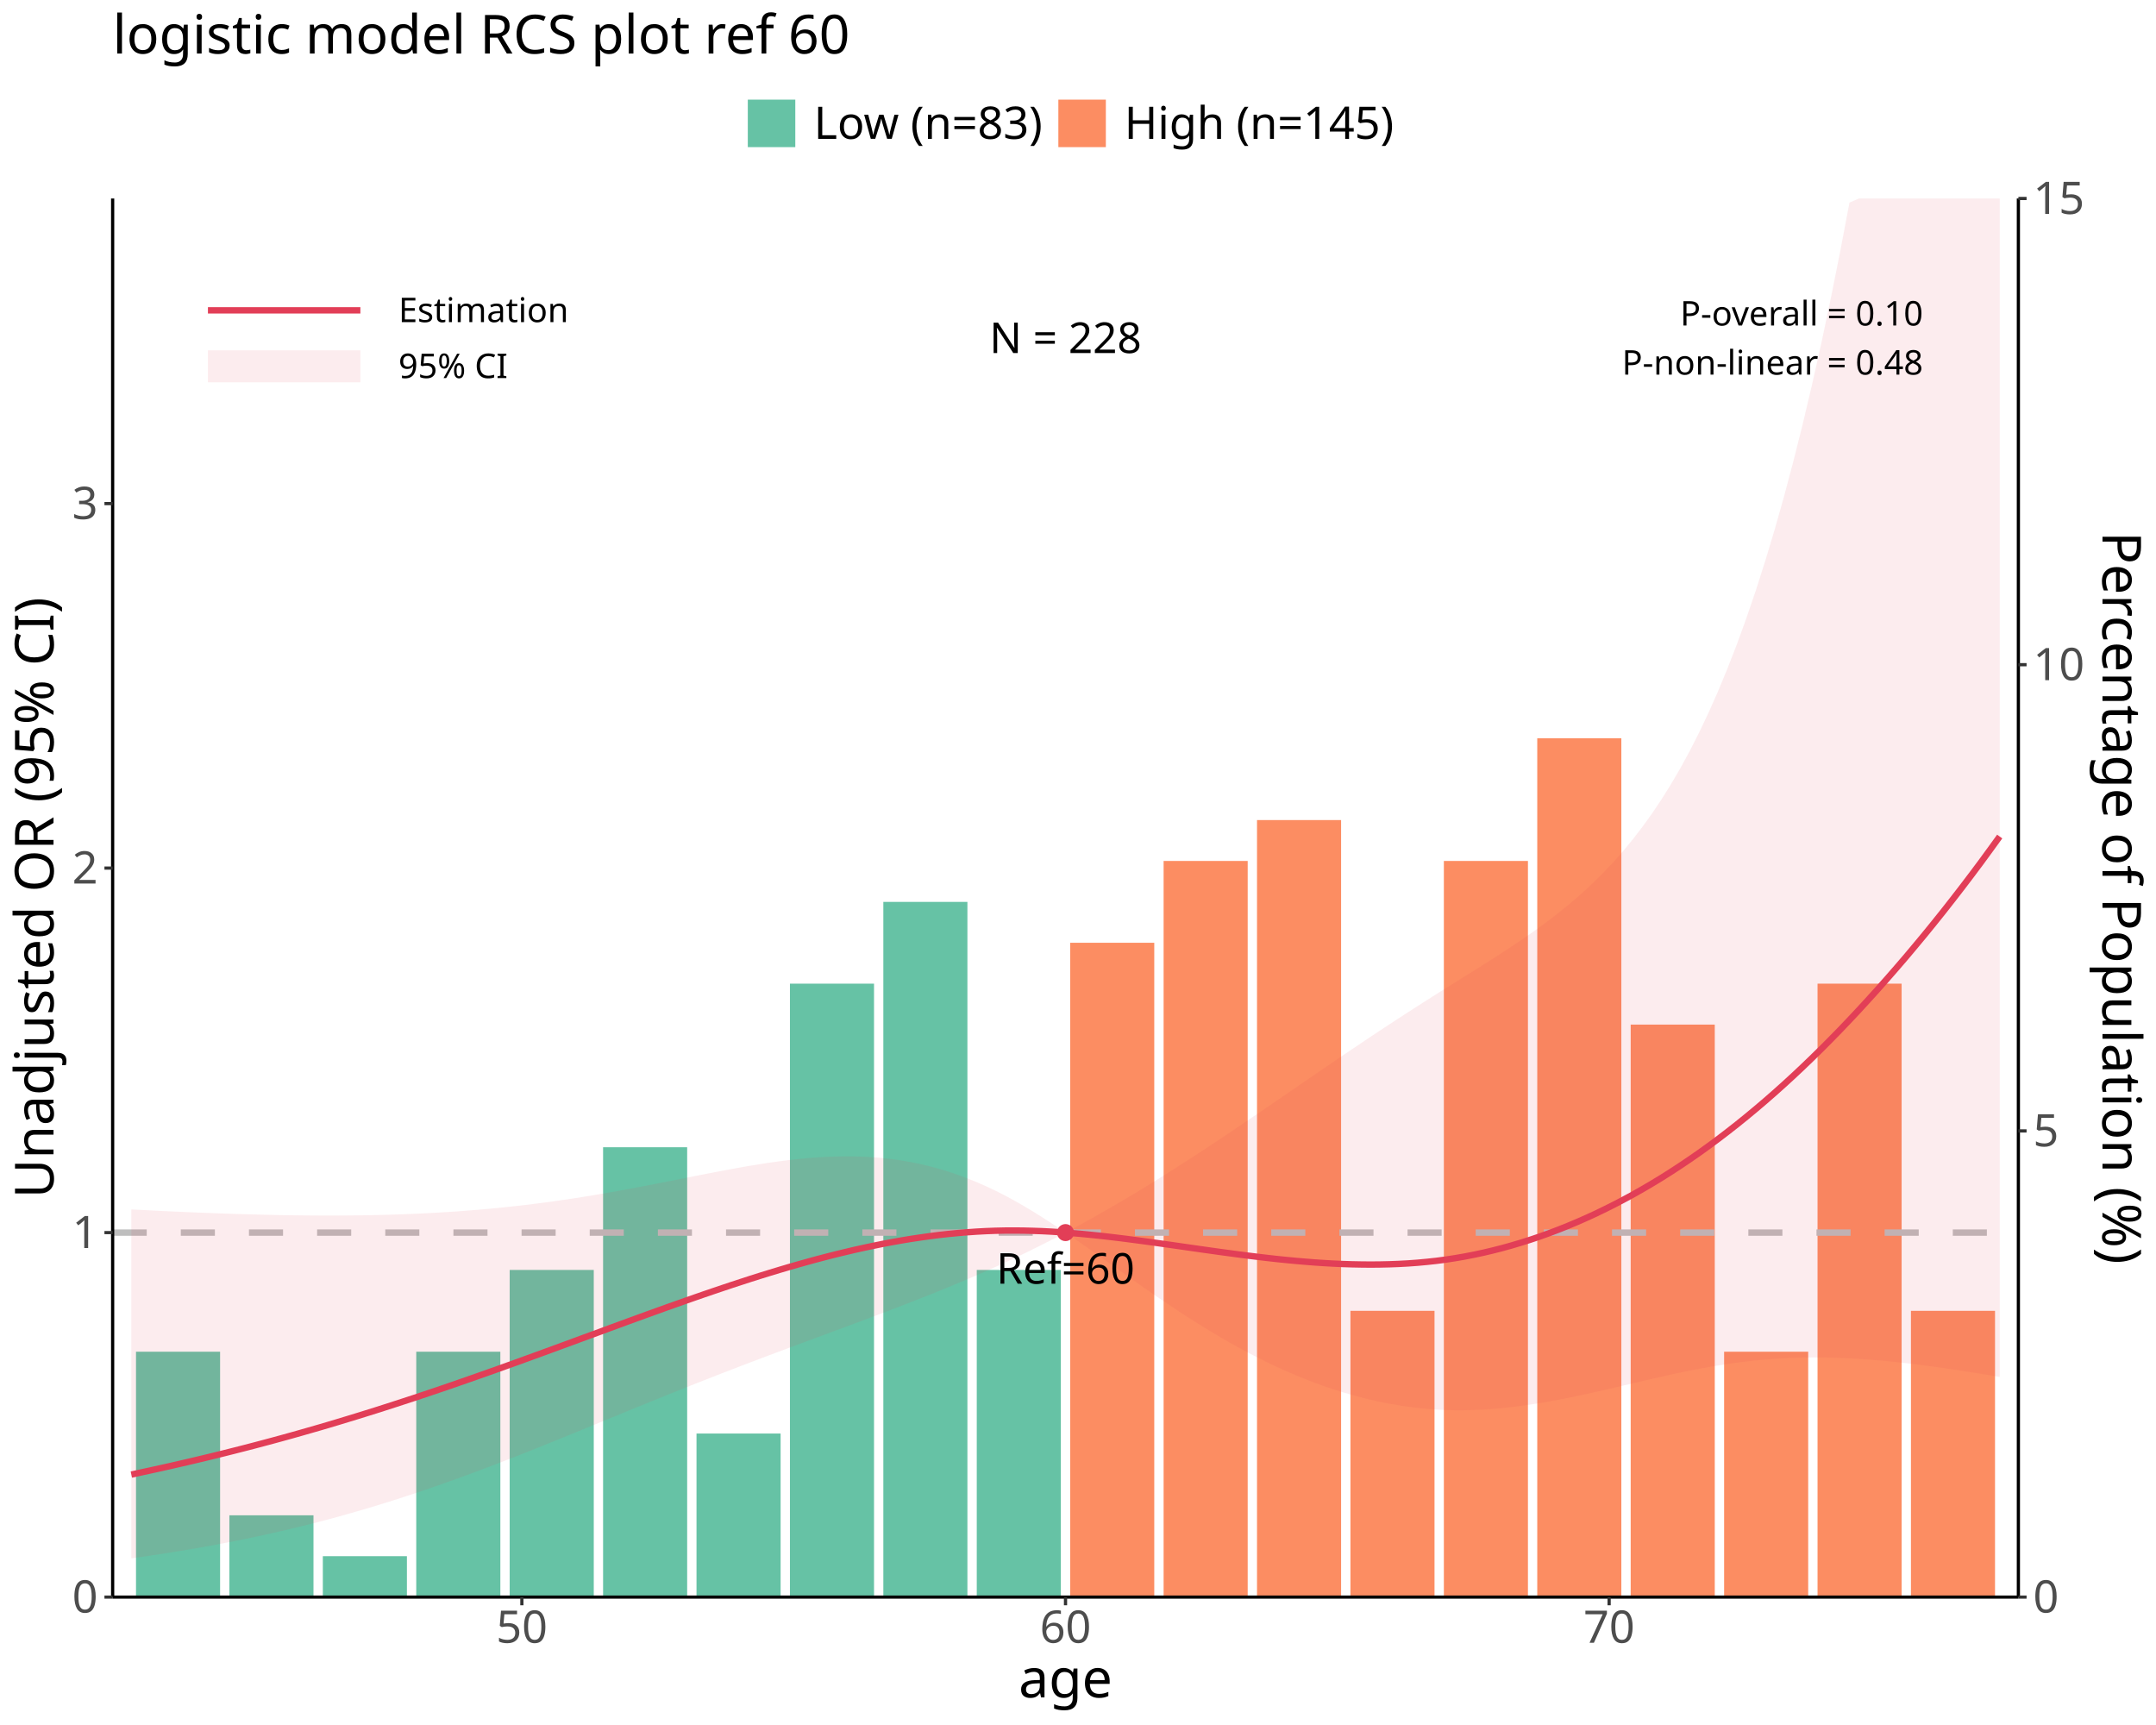
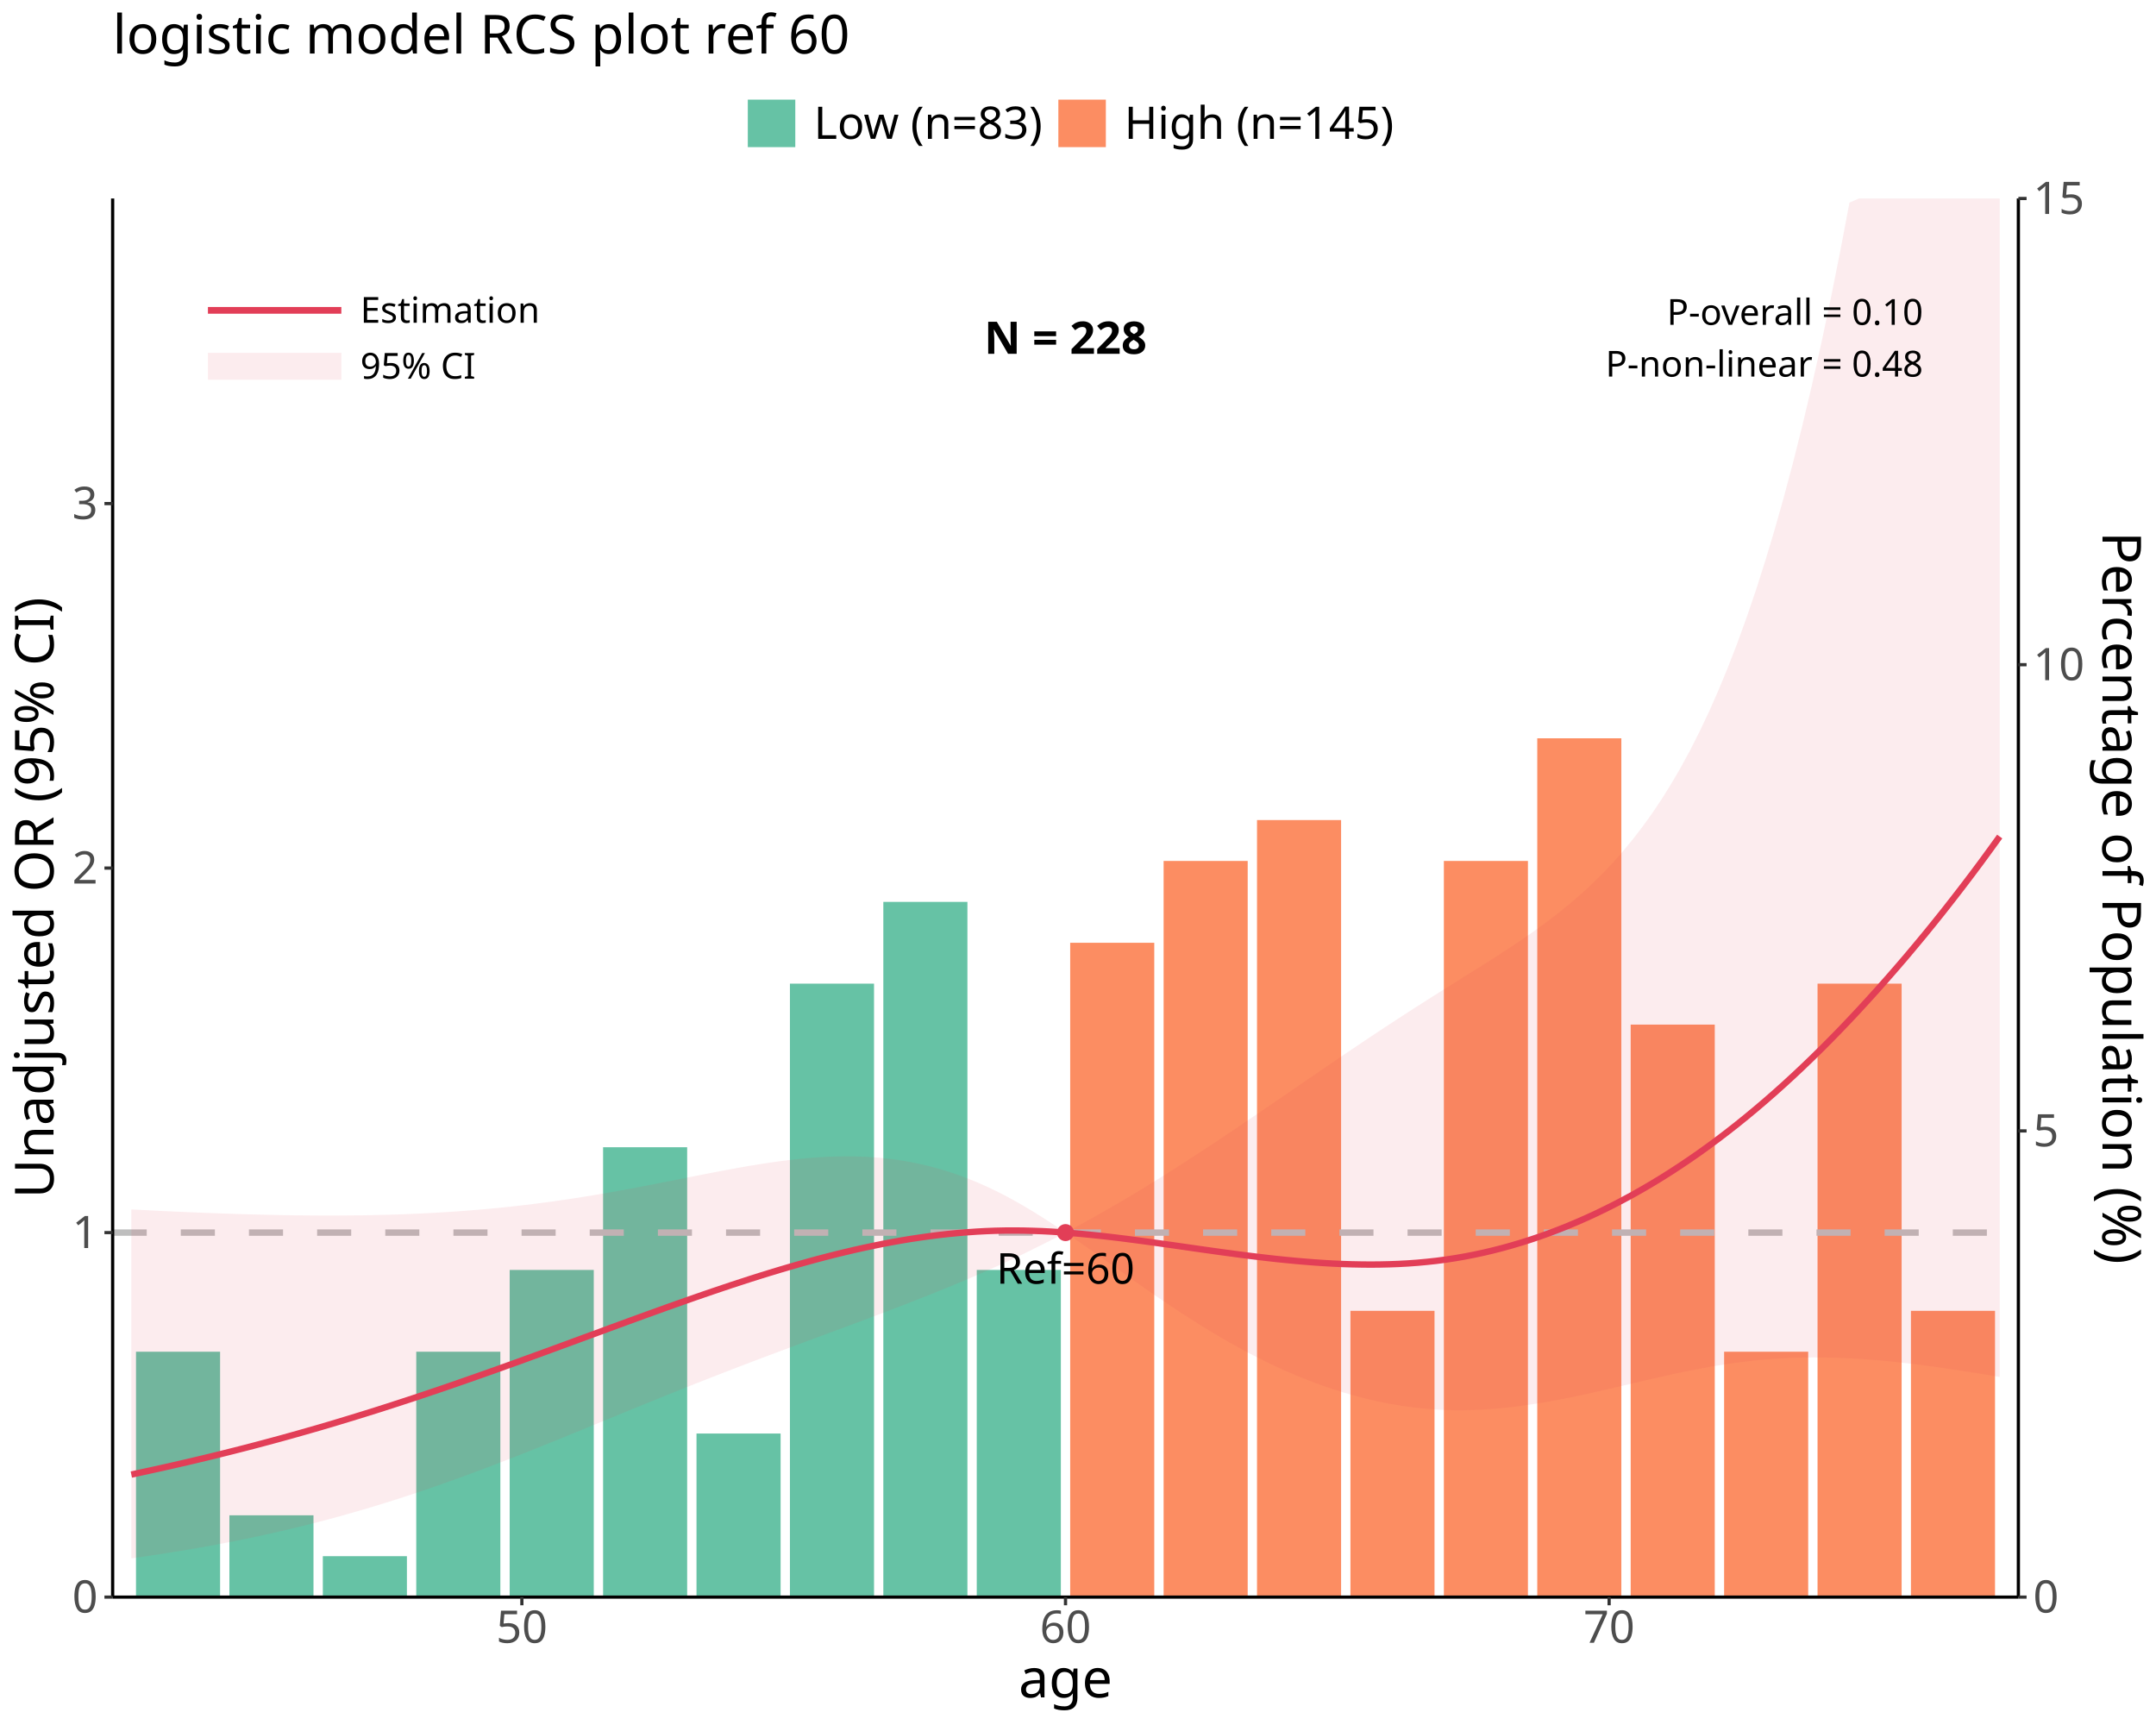
<svg xmlns="http://www.w3.org/2000/svg" class="svglite" data-engine-version="2.0" width="720.00pt" height="576.00pt" viewBox="0 0 720.00 576.00">
  <defs>
    <style type="text/css">
    .svglite line, .svglite polyline, .svglite polygon, .svglite path, .svglite rect, .svglite circle {
      fill: none;
      stroke: #000000;
      stroke-linecap: round;
      stroke-linejoin: round;
      stroke-miterlimit: 10.00;
    }
  </style>
  </defs>
  <rect width="100%" height="100%" style="stroke: none; fill: #FFFFFF;" />
  <defs>
    <clipPath id="cpMC4wMHw3MjAuMDB8MC4wMHw1NzYuMDA=">
      <rect x="0.00" y="0.00" width="720.00" height="576.00" />
    </clipPath>
  </defs>
  <g clip-path="url(#cpMC4wMHw3MjAuMDB8MC4wMHw1NzYuMDA=)">
    <rect x="0.00" y="0.00" width="720.00" height="576.00" style="stroke-width: 1.07; stroke: #FFFFFF; fill: #FFFFFF;" />
  </g>
  <defs>
    <clipPath id="cpMzcuNjJ8Njc0LjA0fDY2LjI4fDUzMy4yOQ==">
      <rect x="37.62" y="66.28" width="636.42" height="467.01" />
    </clipPath>
  </defs>
  <g clip-path="url(#cpMzcuNjJ8Njc0LjA0fDY2LjI4fDUzMy4yOQ==)">
    <rect x="37.62" y="66.28" width="636.42" height="467.01" style="stroke-width: 1.07; stroke: none; fill: #FFFFFF;" />
    <rect x="45.42" y="451.36" width="28.08" height="81.93" style="stroke-width: 1.07; stroke: none; stroke-linecap: butt; stroke-linejoin: miter; fill: #66C2A5;" />
    <rect x="76.61" y="505.98" width="28.08" height="27.31" style="stroke-width: 1.07; stroke: none; stroke-linecap: butt; stroke-linejoin: miter; fill: #66C2A5;" />
    <rect x="107.81" y="519.63" width="28.08" height="13.66" style="stroke-width: 1.07; stroke: none; stroke-linecap: butt; stroke-linejoin: miter; fill: #66C2A5;" />
    <rect x="139.01" y="451.36" width="28.08" height="81.93" style="stroke-width: 1.07; stroke: none; stroke-linecap: butt; stroke-linejoin: miter; fill: #66C2A5;" />
    <rect x="170.21" y="424.05" width="28.08" height="109.24" style="stroke-width: 1.07; stroke: none; stroke-linecap: butt; stroke-linejoin: miter; fill: #66C2A5;" />
    <rect x="201.40" y="383.08" width="28.08" height="150.21" style="stroke-width: 1.07; stroke: none; stroke-linecap: butt; stroke-linejoin: miter; fill: #66C2A5;" />
    <rect x="232.60" y="478.67" width="28.08" height="54.62" style="stroke-width: 1.07; stroke: none; stroke-linecap: butt; stroke-linejoin: miter; fill: #66C2A5;" />
    <rect x="263.80" y="328.46" width="28.08" height="204.83" style="stroke-width: 1.07; stroke: none; stroke-linecap: butt; stroke-linejoin: miter; fill: #66C2A5;" />
    <rect x="294.99" y="301.15" width="28.08" height="232.14" style="stroke-width: 1.07; stroke: none; stroke-linecap: butt; stroke-linejoin: miter; fill: #66C2A5;" />
    <rect x="326.19" y="424.05" width="28.08" height="109.24" style="stroke-width: 1.07; stroke: none; stroke-linecap: butt; stroke-linejoin: miter; fill: #66C2A5;" />
    <rect x="357.39" y="314.81" width="28.08" height="218.48" style="stroke-width: 1.07; stroke: none; stroke-linecap: butt; stroke-linejoin: miter; fill: #FC8D62;" />
    <rect x="388.59" y="287.49" width="28.08" height="245.79" style="stroke-width: 1.07; stroke: none; stroke-linecap: butt; stroke-linejoin: miter; fill: #FC8D62;" />
    <rect x="419.78" y="273.84" width="28.08" height="259.45" style="stroke-width: 1.07; stroke: none; stroke-linecap: butt; stroke-linejoin: miter; fill: #FC8D62;" />
    <rect x="450.98" y="437.70" width="28.08" height="95.59" style="stroke-width: 1.07; stroke: none; stroke-linecap: butt; stroke-linejoin: miter; fill: #FC8D62;" />
    <rect x="482.18" y="287.49" width="28.08" height="245.79" style="stroke-width: 1.07; stroke: none; stroke-linecap: butt; stroke-linejoin: miter; fill: #FC8D62;" />
    <rect x="513.37" y="246.53" width="28.08" height="286.76" style="stroke-width: 1.07; stroke: none; stroke-linecap: butt; stroke-linejoin: miter; fill: #FC8D62;" />
    <rect x="544.57" y="342.12" width="28.08" height="191.17" style="stroke-width: 1.07; stroke: none; stroke-linecap: butt; stroke-linejoin: miter; fill: #FC8D62;" />
    <rect x="575.77" y="451.36" width="28.08" height="81.93" style="stroke-width: 1.07; stroke: none; stroke-linecap: butt; stroke-linejoin: miter; fill: #FC8D62;" />
    <rect x="606.97" y="328.46" width="28.08" height="204.83" style="stroke-width: 1.07; stroke: none; stroke-linecap: butt; stroke-linejoin: miter; fill: #FC8D62;" />
    <rect x="638.16" y="437.70" width="28.08" height="95.59" style="stroke-width: 1.07; stroke: none; stroke-linecap: butt; stroke-linejoin: miter; fill: #FC8D62;" />
    <line x1="37.62" y1="411.58" x2="674.04" y2="411.58" style="stroke-width: 2.13; stroke: #BEBEBE; stroke-dasharray: 11.38,11.38; stroke-linecap: butt;" />
    <circle cx="355.83" cy="411.58" r="2.49" style="stroke-width: 0.71; stroke: #E23E57; fill: #E23E57;" />
    <polygon points="43.86,403.84 46.99,404.00 50.13,404.16 53.26,404.32 56.40,404.47 59.53,404.61 62.67,404.75 65.81,404.88 68.94,405.00 72.08,405.12 75.21,405.23 78.35,405.34 81.48,405.43 84.62,405.52 87.75,405.60 90.89,405.67 94.02,405.74 97.16,405.79 100.29,405.83 103.43,405.86 106.57,405.88 109.70,405.89 112.84,405.88 115.97,405.86 119.11,405.83 122.24,405.79 125.38,405.72 128.51,405.65 131.65,405.56 134.78,405.45 137.92,405.32 141.05,405.18 144.19,405.02 147.33,404.84 150.46,404.65 153.60,404.43 156.73,404.19 159.87,403.93 163.00,403.66 166.14,403.36 169.27,403.04 172.41,402.70 175.54,402.34 178.68,401.95 181.81,401.55 184.95,401.12 188.09,400.67 191.22,400.21 194.36,399.72 197.49,399.21 200.63,398.68 203.76,398.14 206.90,397.58 210.03,397.00 213.17,396.42 216.30,395.82 219.44,395.21 222.57,394.59 225.71,393.97 228.85,393.35 231.98,392.72 235.12,392.11 238.25,391.50 241.39,390.90 244.52,390.32 247.66,389.75 250.79,389.21 253.93,388.70 257.06,388.22 260.20,387.78 263.33,387.38 266.47,387.03 269.61,386.72 272.74,386.48 275.88,386.29 279.01,386.17 282.15,386.12 285.28,386.14 288.42,386.23 291.55,386.42 294.69,386.68 297.82,387.04 300.96,387.48 304.09,388.03 307.23,388.67 310.37,389.41 313.50,390.25 316.64,391.20 319.77,392.25 322.91,393.41 326.04,394.68 329.18,396.05 332.31,397.53 335.45,399.11 338.58,400.80 341.72,402.59 344.85,404.46 347.99,406.42 351.13,408.44 354.26,410.52 357.40,410.74 360.53,409.05 363.67,407.33 366.80,405.57 369.94,403.78 373.07,401.96 376.21,400.12 379.34,398.24 382.48,396.34 385.61,394.41 388.75,392.45 391.89,390.47 395.02,388.46 398.16,386.44 401.29,384.39 404.43,382.33 407.56,380.25 410.70,378.15 413.83,376.04 416.97,373.92 420.10,371.79 423.24,369.65 426.37,367.51 429.51,365.36 432.65,363.21 435.78,361.06 438.92,358.91 442.05,356.77 445.19,354.63 448.32,352.50 451.46,350.38 454.59,348.28 457.73,346.18 460.86,344.10 464.00,342.04 467.13,339.99 470.27,337.96 473.41,335.94 476.54,333.94 479.68,331.96 482.81,329.98 485.95,328.02 489.08,326.07 492.22,324.11 495.35,322.14 498.49,320.15 501.62,318.13 504.76,316.08 507.89,313.98 511.03,311.82 514.17,309.58 517.30,307.26 520.44,304.84 523.57,302.31 526.71,299.65 529.84,296.84 532.98,293.87 536.11,290.71 539.25,287.36 542.38,283.78 545.52,279.96 548.65,275.88 551.79,271.51 554.93,266.83 558.06,261.81 561.20,256.44 564.33,250.68 567.47,244.51 570.60,237.91 573.74,230.84 576.87,223.28 580.01,215.21 583.14,206.59 586.28,197.40 589.41,187.61 592.55,177.18 595.69,166.10 598.82,154.34 601.96,141.85 605.09,128.62 608.23,114.62 611.36,99.81 614.50,84.17 617.63,67.66 620.77,66.28 623.90,66.28 627.04,66.28 630.17,66.28 633.31,66.28 636.45,66.28 639.58,66.28 642.72,66.28 645.85,66.28 648.99,66.28 652.12,66.28 655.26,66.28 658.39,66.28 661.53,66.28 664.66,66.28 667.80,66.28 667.80,459.79 664.66,459.26 661.53,458.74 658.39,458.24 655.26,457.74 652.12,457.27 648.99,456.80 645.85,456.36 642.72,455.94 639.58,455.54 636.45,455.17 633.31,454.82 630.17,454.50 627.04,454.21 623.90,453.96 620.77,453.74 617.63,453.56 614.50,453.42 611.36,453.32 608.23,453.27 605.09,453.26 601.96,453.30 598.82,453.39 595.69,453.54 592.55,453.73 589.41,453.97 586.28,454.27 583.14,454.62 580.01,455.01 576.87,455.46 573.74,455.95 570.60,456.48 567.47,457.06 564.33,457.67 561.20,458.31 558.06,458.98 554.93,459.68 551.79,460.39 548.65,461.12 545.52,461.85 542.38,462.59 539.25,463.33 536.11,464.05 532.98,464.77 529.84,465.47 526.71,466.14 523.57,466.79 520.44,467.40 517.30,467.98 514.17,468.51 511.03,469.01 507.89,469.45 504.76,469.84 501.62,470.18 498.49,470.45 495.35,470.67 492.22,470.81 489.08,470.89 485.95,470.90 482.81,470.82 479.68,470.67 476.54,470.43 473.41,470.12 470.27,469.73 467.13,469.26 464.00,468.72 460.86,468.10 457.73,467.40 454.59,466.63 451.46,465.78 448.32,464.86 445.19,463.87 442.05,462.81 438.92,461.67 435.78,460.46 432.65,459.18 429.51,457.83 426.37,456.41 423.24,454.93 420.10,453.37 416.97,451.76 413.83,450.07 410.70,448.33 407.56,446.52 404.43,444.66 401.29,442.74 398.16,440.77 395.02,438.76 391.89,436.69 388.75,434.59 385.61,432.46 382.48,430.29 379.34,428.10 376.21,425.89 373.07,423.66 369.94,421.44 366.80,419.21 363.67,417.00 360.53,414.81 357.40,412.64 354.26,412.40 351.13,414.03 347.99,415.62 344.85,417.18 341.72,418.71 338.58,420.20 335.45,421.66 332.31,423.09 329.18,424.49 326.04,425.86 322.91,427.21 319.77,428.53 316.64,429.83 313.50,431.11 310.37,432.37 307.23,433.61 304.09,434.84 300.96,436.06 297.82,437.26 294.69,438.45 291.55,439.63 288.42,440.81 285.28,441.98 282.15,443.15 279.01,444.31 275.88,445.47 272.74,446.63 269.61,447.79 266.47,448.95 263.33,450.12 260.20,451.29 257.06,452.47 253.93,453.65 250.79,454.84 247.66,456.03 244.52,457.24 241.39,458.45 238.25,459.67 235.12,460.90 231.98,462.13 228.85,463.38 225.71,464.63 222.57,465.89 219.44,467.16 216.30,468.43 213.17,469.71 210.03,470.99 206.90,472.27 203.76,473.56 200.63,474.85 197.49,476.13 194.36,477.42 191.22,478.70 188.09,479.98 184.95,481.26 181.81,482.52 178.68,483.78 175.54,485.03 172.41,486.27 169.27,487.49 166.14,488.70 163.00,489.90 159.87,491.08 156.73,492.25 153.60,493.40 150.46,494.53 147.33,495.64 144.19,496.73 141.05,497.80 137.92,498.85 134.78,499.88 131.65,500.89 128.51,501.88 125.38,502.84 122.24,503.78 119.11,504.70 115.97,505.59 112.84,506.47 109.70,507.32 106.57,508.14 103.43,508.95 100.29,509.73 97.16,510.49 94.02,511.22 90.89,511.94 87.75,512.63 84.62,513.31 81.48,513.96 78.35,514.59 75.21,515.20 72.08,515.79 68.94,516.37 65.81,516.92 62.67,517.46 59.53,517.99 56.40,518.49 53.26,518.98 50.13,519.45 46.99,519.91 43.86,520.36 " style="stroke-width: 0.00; stroke: none; stroke-linecap: butt; fill: #E23E57; fill-opacity: 0.10;" />
    <polyline points="43.86,403.84 46.99,404.00 50.13,404.16 53.26,404.32 56.40,404.47 59.53,404.61 62.67,404.75 65.81,404.88 68.94,405.00 72.08,405.12 75.21,405.23 78.35,405.34 81.48,405.43 84.62,405.52 87.75,405.60 90.89,405.67 94.02,405.74 97.16,405.79 100.29,405.83 103.43,405.86 106.57,405.88 109.70,405.89 112.84,405.88 115.97,405.86 119.11,405.83 122.24,405.79 125.38,405.72 128.51,405.65 131.65,405.56 134.78,405.45 137.92,405.32 141.05,405.18 144.19,405.02 147.33,404.84 150.46,404.65 153.60,404.43 156.73,404.19 159.87,403.93 163.00,403.66 166.14,403.36 169.27,403.04 172.41,402.70 175.54,402.34 178.68,401.95 181.81,401.55 184.95,401.12 188.09,400.67 191.22,400.21 194.36,399.72 197.49,399.21 200.63,398.68 203.76,398.14 206.90,397.58 210.03,397.00 213.17,396.42 216.30,395.82 219.44,395.21 222.57,394.59 225.71,393.97 228.85,393.35 231.98,392.72 235.12,392.11 238.25,391.50 241.39,390.90 244.52,390.32 247.66,389.75 250.79,389.21 253.93,388.70 257.06,388.22 260.20,387.78 263.33,387.38 266.47,387.03 269.61,386.72 272.74,386.48 275.88,386.29 279.01,386.17 282.15,386.12 285.28,386.14 288.42,386.23 291.55,386.42 294.69,386.68 297.82,387.04 300.96,387.48 304.09,388.03 307.23,388.67 310.37,389.41 313.50,390.25 316.64,391.20 319.77,392.25 322.91,393.41 326.04,394.68 329.18,396.05 332.31,397.53 335.45,399.11 338.58,400.80 341.72,402.59 344.85,404.46 347.99,406.42 351.13,408.44 354.26,410.52 357.40,410.74 360.53,409.05 363.67,407.33 366.80,405.57 369.94,403.78 373.07,401.96 376.21,400.12 379.34,398.24 382.48,396.34 385.61,394.41 388.75,392.45 391.89,390.47 395.02,388.46 398.16,386.44 401.29,384.39 404.43,382.33 407.56,380.25 410.70,378.15 413.83,376.04 416.97,373.92 420.10,371.79 423.24,369.65 426.37,367.51 429.51,365.36 432.65,363.21 435.78,361.06 438.92,358.91 442.05,356.77 445.19,354.63 448.32,352.50 451.46,350.38 454.59,348.28 457.73,346.18 460.86,344.10 464.00,342.04 467.13,339.99 470.27,337.96 473.41,335.94 476.54,333.94 479.68,331.96 482.81,329.98 485.95,328.02 489.08,326.07 492.22,324.11 495.35,322.14 498.49,320.15 501.62,318.13 504.76,316.08 507.89,313.98 511.03,311.82 514.17,309.58 517.30,307.26 520.44,304.84 523.57,302.31 526.71,299.65 529.84,296.84 532.98,293.87 536.11,290.71 539.25,287.36 542.38,283.78 545.52,279.96 548.65,275.88 551.79,271.51 554.93,266.83 558.06,261.81 561.20,256.44 564.33,250.68 567.47,244.51 570.60,237.91 573.74,230.84 576.87,223.28 580.01,215.21 583.14,206.59 586.28,197.40 589.41,187.61 592.55,177.18 595.69,166.10 598.82,154.34 601.96,141.85 605.09,128.62 608.23,114.62 611.36,99.81 614.50,84.17 617.63,67.66 620.77,66.28 623.90,66.28 627.04,66.28 630.17,66.28 633.31,66.28 636.45,66.28 639.58,66.28 642.72,66.28 645.85,66.28 648.99,66.28 652.12,66.28 655.26,66.28 658.39,66.28 661.53,66.28 664.66,66.28 667.80,66.28 " style="stroke-width: 1.07; stroke: none; stroke-linecap: butt;" />
    <polyline points="667.80,459.79 664.66,459.26 661.53,458.74 658.39,458.24 655.26,457.74 652.12,457.27 648.99,456.80 645.85,456.36 642.72,455.94 639.58,455.54 636.45,455.17 633.31,454.82 630.17,454.50 627.04,454.21 623.90,453.96 620.77,453.74 617.63,453.56 614.50,453.42 611.36,453.32 608.23,453.27 605.09,453.26 601.96,453.30 598.82,453.39 595.69,453.54 592.55,453.73 589.41,453.97 586.28,454.27 583.14,454.62 580.01,455.01 576.87,455.46 573.74,455.95 570.60,456.48 567.47,457.06 564.33,457.67 561.20,458.31 558.06,458.98 554.93,459.68 551.79,460.39 548.65,461.12 545.52,461.85 542.38,462.59 539.25,463.33 536.11,464.05 532.98,464.77 529.84,465.47 526.71,466.14 523.57,466.79 520.44,467.40 517.30,467.98 514.17,468.51 511.03,469.01 507.89,469.45 504.76,469.84 501.62,470.18 498.49,470.45 495.35,470.67 492.22,470.81 489.08,470.89 485.95,470.90 482.81,470.82 479.68,470.67 476.54,470.43 473.41,470.12 470.27,469.73 467.13,469.26 464.00,468.72 460.86,468.10 457.73,467.40 454.59,466.63 451.46,465.78 448.32,464.86 445.19,463.87 442.05,462.81 438.92,461.67 435.78,460.46 432.65,459.18 429.51,457.83 426.37,456.41 423.24,454.93 420.10,453.37 416.97,451.76 413.83,450.07 410.70,448.33 407.56,446.52 404.43,444.66 401.29,442.74 398.16,440.77 395.02,438.76 391.89,436.69 388.75,434.59 385.61,432.46 382.48,430.29 379.34,428.10 376.21,425.89 373.07,423.66 369.94,421.44 366.80,419.21 363.67,417.00 360.53,414.81 357.40,412.64 354.26,412.40 351.13,414.03 347.99,415.62 344.85,417.18 341.72,418.71 338.58,420.20 335.45,421.66 332.31,423.09 329.18,424.49 326.04,425.86 322.91,427.21 319.77,428.53 316.64,429.83 313.50,431.11 310.37,432.37 307.23,433.61 304.09,434.84 300.96,436.06 297.82,437.26 294.69,438.45 291.55,439.63 288.42,440.81 285.28,441.98 282.15,443.15 279.01,444.31 275.88,445.47 272.74,446.63 269.61,447.79 266.47,448.95 263.33,450.12 260.20,451.29 257.06,452.47 253.93,453.65 250.79,454.84 247.66,456.03 244.52,457.24 241.39,458.45 238.25,459.67 235.12,460.90 231.98,462.13 228.85,463.38 225.71,464.63 222.57,465.89 219.44,467.16 216.30,468.43 213.17,469.71 210.03,470.99 206.90,472.27 203.76,473.56 200.63,474.85 197.49,476.13 194.36,477.42 191.22,478.70 188.09,479.98 184.95,481.26 181.81,482.52 178.68,483.78 175.54,485.03 172.41,486.27 169.27,487.49 166.14,488.70 163.00,489.90 159.87,491.08 156.73,492.25 153.60,493.40 150.46,494.53 147.33,495.64 144.19,496.73 141.05,497.80 137.92,498.85 134.78,499.88 131.65,500.89 128.51,501.88 125.38,502.84 122.24,503.78 119.11,504.70 115.97,505.59 112.84,506.47 109.70,507.32 106.57,508.14 103.43,508.95 100.29,509.73 97.16,510.49 94.02,511.22 90.89,511.94 87.75,512.63 84.62,513.31 81.48,513.96 78.35,514.59 75.21,515.20 72.08,515.79 68.94,516.37 65.81,516.92 62.67,517.46 59.53,517.99 56.40,518.49 53.26,518.98 50.13,519.45 46.99,519.91 43.86,520.36 " style="stroke-width: 1.07; stroke: none; stroke-linecap: butt;" />
    <text x="355.83" y="428.64" text-anchor="middle" style="font-size: 14.23px; font-family: sans;" textLength="46.28px" lengthAdjust="spacingAndGlyphs">Ref=60</text>
    <polyline points="43.86,492.37 46.99,491.70 50.13,491.02 53.26,490.33 56.40,489.63 59.53,488.91 62.67,488.19 65.81,487.45 68.94,486.70 72.08,485.94 75.21,485.16 78.35,484.37 81.48,483.57 84.62,482.76 87.75,481.93 90.89,481.09 94.02,480.24 97.16,479.37 100.29,478.49 103.43,477.59 106.57,476.69 109.70,475.77 112.84,474.83 115.97,473.88 119.11,472.92 122.24,471.95 125.38,470.97 128.51,469.97 131.65,468.96 134.78,467.94 137.92,466.91 141.05,465.87 144.19,464.81 147.33,463.75 150.46,462.68 153.60,461.59 156.73,460.50 159.87,459.40 163.00,458.29 166.14,457.18 169.27,456.05 172.41,454.93 175.54,453.79 178.68,452.65 181.81,451.51 184.95,450.36 188.09,449.21 191.22,448.06 194.36,446.90 197.49,445.75 200.63,444.60 203.76,443.44 206.90,442.29 210.03,441.14 213.17,440.00 216.30,438.86 219.44,437.73 222.57,436.60 225.71,435.49 228.85,434.38 231.98,433.28 235.12,432.19 238.25,431.12 241.39,430.06 244.52,429.01 247.66,427.99 250.79,426.97 253.93,425.98 257.06,425.01 260.20,424.06 263.33,423.13 266.47,422.23 269.61,421.35 272.74,420.49 275.88,419.67 279.01,418.87 282.15,418.11 285.28,417.37 288.42,416.67 291.55,416.01 294.69,415.37 297.82,414.78 300.96,414.22 304.09,413.70 307.23,413.23 310.37,412.79 313.50,412.39 316.64,412.04 319.77,411.74 322.91,411.48 326.04,411.26 329.18,411.09 332.31,410.97 335.45,410.90 338.58,410.88 341.72,410.91 344.85,410.99 347.99,411.10 351.13,411.26 354.26,411.46 357.40,411.70 360.53,411.96 363.67,412.26 366.80,412.58 369.94,412.93 373.07,413.30 376.21,413.69 379.34,414.10 382.48,414.52 385.61,414.95 388.75,415.39 391.89,415.83 395.02,416.28 398.16,416.73 401.29,417.18 404.43,417.62 407.56,418.06 410.70,418.48 413.83,418.90 416.97,419.30 420.10,419.68 423.24,420.05 426.37,420.40 429.51,420.72 432.65,421.02 435.78,421.29 438.92,421.54 442.05,421.75 445.19,421.93 448.32,422.07 451.46,422.17 454.59,422.23 457.73,422.26 460.86,422.23 464.00,422.16 467.13,422.04 470.27,421.87 473.41,421.64 476.54,421.35 479.68,421.01 482.81,420.60 485.95,420.12 489.08,419.58 492.22,418.97 495.35,418.30 498.49,417.56 501.62,416.76 504.76,415.89 507.89,414.96 511.03,413.97 514.17,412.91 517.30,411.79 520.44,410.60 523.57,409.35 526.71,408.03 529.84,406.65 532.98,405.21 536.11,403.69 539.25,402.12 542.38,400.47 545.52,398.77 548.65,396.99 551.79,395.15 554.93,393.24 558.06,391.26 561.20,389.21 564.33,387.10 567.47,384.92 570.60,382.67 573.74,380.35 576.87,377.96 580.01,375.50 583.14,372.97 586.28,370.37 589.41,367.71 592.55,364.97 595.69,362.16 598.82,359.29 601.96,356.34 605.09,353.33 608.23,350.25 611.36,347.10 614.50,343.89 617.63,340.61 620.77,337.26 623.90,333.85 627.04,330.38 630.17,326.85 633.31,323.25 636.45,319.60 639.58,315.87 642.72,312.09 645.85,308.24 648.99,304.32 652.12,300.33 655.26,296.27 658.39,292.15 661.53,287.95 664.66,283.67 667.80,279.33 " style="stroke-width: 2.13; stroke: #E23E57; stroke-linecap: butt;" />
-     <text x="355.83" y="117.88" text-anchor="middle" style="font-size: 14.23px; font-family: sans;" textLength="50.23px" lengthAdjust="spacingAndGlyphs">N = 228</text>
-     <line x1="69.44" y1="103.64" x2="120.35" y2="103.64" style="stroke-width: 2.13; stroke: #E23E57; stroke-linecap: butt;" />
-     <line x1="69.44" y1="122.32" x2="120.35" y2="122.32" style="stroke-width: 10.67; stroke: #E23E57; stroke-opacity: 0.10; stroke-linecap: butt;" />
-     <text x="133.08" y="107.56" style="font-size: 11.38px; font-family: sans;" textLength="53.14px" lengthAdjust="spacingAndGlyphs">Estimation</text>
-     <text x="133.08" y="126.24" style="font-size: 11.38px; font-family: sans;" textLength="37.33px" lengthAdjust="spacingAndGlyphs">95% CI</text>
-     <text x="642.22" y="108.70" text-anchor="end" style="font-size: 11.38px; font-family: sans;" textLength="80.04px" lengthAdjust="spacingAndGlyphs">P-overall = 0.10</text>
-     <text x="642.22" y="125.09" text-anchor="end" style="font-size: 11.38px; font-family: sans;" textLength="97.12px" lengthAdjust="spacingAndGlyphs">P-non-linear = 0.48</text>
+     <text x="355.83" y="118.14" text-anchor="middle" style="font-size: 15.00px; font-weight: bold; font-family: sans;" textLength="52.97px" lengthAdjust="spacingAndGlyphs">N = 228</text>
+     <line x1="69.44" y1="103.64" x2="113.99" y2="103.64" style="stroke-width: 2.25; stroke: #E23E57; stroke-linecap: butt;" />
+     <line x1="69.44" y1="122.32" x2="113.99" y2="122.32" style="stroke-width: 9.00; stroke: #E23E57; stroke-opacity: 0.098; stroke-linecap: butt;" />
+     <text x="120.35" y="107.77" style="font-size: 12.00px; font-family: sans;" textLength="56.03px" lengthAdjust="spacingAndGlyphs">Estimation</text>
+     <text x="120.35" y="126.45" style="font-size: 12.00px; font-family: sans;" textLength="39.36px" lengthAdjust="spacingAndGlyphs">95% CI</text>
+     <text x="642.22" y="108.47" text-anchor="end" style="font-size: 12.00px; font-family: sans;" textLength="84.39px" lengthAdjust="spacingAndGlyphs">P-overall = 0.10</text>
+     <text x="642.22" y="125.75" text-anchor="end" style="font-size: 12.00px; font-family: sans;" textLength="102.41px" lengthAdjust="spacingAndGlyphs">P-non-linear = 0.48</text>
  </g>
  <g clip-path="url(#cpMC4wMHw3MjAuMDB8MC4wMHw1NzYuMDA=)">
    <polyline points="37.62,533.29 37.62,66.28 " style="stroke-width: 1.07; stroke-linecap: butt;" />
    <text x="32.69" y="538.45" text-anchor="end" style="font-size: 15.00px; fill: #4D4D4D; font-family: sans;" textLength="8.34px" lengthAdjust="spacingAndGlyphs">0</text>
    <text x="32.69" y="416.74" text-anchor="end" style="font-size: 15.00px; fill: #4D4D4D; font-family: sans;" textLength="8.34px" lengthAdjust="spacingAndGlyphs">1</text>
    <text x="32.69" y="295.02" text-anchor="end" style="font-size: 15.00px; fill: #4D4D4D; font-family: sans;" textLength="8.34px" lengthAdjust="spacingAndGlyphs">2</text>
    <text x="32.69" y="173.31" text-anchor="end" style="font-size: 15.00px; fill: #4D4D4D; font-family: sans;" textLength="8.34px" lengthAdjust="spacingAndGlyphs">3</text>
    <polyline points="34.88,533.29 37.62,533.29 " style="stroke-width: 1.07; stroke: #333333; stroke-linecap: butt;" />
    <polyline points="34.88,411.58 37.62,411.58 " style="stroke-width: 1.07; stroke: #333333; stroke-linecap: butt;" />
    <polyline points="34.88,289.86 37.62,289.86 " style="stroke-width: 1.07; stroke: #333333; stroke-linecap: butt;" />
    <polyline points="34.88,168.15 37.62,168.15 " style="stroke-width: 1.07; stroke: #333333; stroke-linecap: butt;" />
    <polyline points="674.04,533.29 674.04,66.28 " style="stroke-width: 1.07; stroke-linecap: butt;" />
    <polyline points="676.78,533.29 674.04,533.29 " style="stroke-width: 1.07; stroke: #333333; stroke-linecap: butt;" />
    <polyline points="676.78,377.62 674.04,377.62 " style="stroke-width: 1.07; stroke: #333333; stroke-linecap: butt;" />
    <polyline points="676.78,221.95 674.04,221.95 " style="stroke-width: 1.07; stroke: #333333; stroke-linecap: butt;" />
    <polyline points="676.78,66.28 674.04,66.28 " style="stroke-width: 1.07; stroke: #333333; stroke-linecap: butt;" />
    <text x="678.97" y="538.45" style="font-size: 15.00px; fill: #4D4D4D; font-family: sans;" textLength="8.34px" lengthAdjust="spacingAndGlyphs">0</text>
    <text x="678.97" y="382.78" style="font-size: 15.00px; fill: #4D4D4D; font-family: sans;" textLength="8.34px" lengthAdjust="spacingAndGlyphs">5</text>
    <text x="678.97" y="227.11" style="font-size: 15.00px; fill: #4D4D4D; font-family: sans;" textLength="16.69px" lengthAdjust="spacingAndGlyphs">10</text>
    <text x="678.97" y="71.44" style="font-size: 15.00px; fill: #4D4D4D; font-family: sans;" textLength="16.69px" lengthAdjust="spacingAndGlyphs">15</text>
    <polyline points="37.62,533.29 674.04,533.29 " style="stroke-width: 1.07; stroke-linecap: butt;" />
    <polyline points="174.28,536.03 174.28,533.29 " style="stroke-width: 1.07; stroke: #333333; stroke-linecap: butt;" />
    <polyline points="355.83,536.03 355.83,533.29 " style="stroke-width: 1.07; stroke: #333333; stroke-linecap: butt;" />
    <polyline points="537.37,536.03 537.37,533.29 " style="stroke-width: 1.07; stroke: #333333; stroke-linecap: butt;" />
    <text x="174.28" y="548.54" text-anchor="middle" style="font-size: 15.00px; fill: #4D4D4D; font-family: sans;" textLength="16.69px" lengthAdjust="spacingAndGlyphs">50</text>
    <text x="355.83" y="548.54" text-anchor="middle" style="font-size: 15.00px; fill: #4D4D4D; font-family: sans;" textLength="16.69px" lengthAdjust="spacingAndGlyphs">60</text>
    <text x="537.37" y="548.54" text-anchor="middle" style="font-size: 15.00px; fill: #4D4D4D; font-family: sans;" textLength="16.69px" lengthAdjust="spacingAndGlyphs">70</text>
    <text x="355.83" y="566.78" text-anchor="middle" style="font-size: 18.00px; font-family: sans;" textLength="30.03px" lengthAdjust="spacingAndGlyphs">age</text>
    <text transform="translate(17.87,299.78) rotate(-90)" text-anchor="middle" style="font-size: 18.00px; font-family: sans;" textLength="199.11px" lengthAdjust="spacingAndGlyphs">Unadjusted OR (95% CI)</text>
    <text transform="translate(702.13,299.78) rotate(90)" text-anchor="middle" style="font-size: 18.00px; font-family: sans;" textLength="235.16px" lengthAdjust="spacingAndGlyphs">Percentage of Population (%)</text>
    <rect x="243.54" y="27.08" width="224.58" height="28.24" style="stroke-width: 1.07; stroke: none; fill: #FFFFFF;" />
    <rect x="249.02" y="32.56" width="17.28" height="17.28" style="stroke-width: 1.07; stroke: none; fill: #FFFFFF;" />
    <rect x="249.73" y="33.27" width="15.86" height="15.86" style="stroke-width: 1.07; stroke: none; stroke-linecap: butt; stroke-linejoin: miter; fill: #66C2A5;" />
    <rect x="352.73" y="32.56" width="17.28" height="17.28" style="stroke-width: 1.07; stroke: none; fill: #FFFFFF;" />
    <rect x="353.44" y="33.27" width="15.86" height="15.86" style="stroke-width: 1.07; stroke: none; stroke-linecap: butt; stroke-linejoin: miter; fill: #FC8D62;" />
    <text x="271.78" y="46.36" style="font-size: 15.00px; font-family: sans;" textLength="75.47px" lengthAdjust="spacingAndGlyphs">Low (n=83)</text>
    <text x="375.49" y="46.36" style="font-size: 15.00px; font-family: sans;" textLength="87.15px" lengthAdjust="spacingAndGlyphs">High (n=145)</text>
    <text x="37.62" y="17.87" style="font-size: 18.00px; font-family: sans;" textLength="237.12px" lengthAdjust="spacingAndGlyphs">logistic model RCS plot ref 60</text>
  </g>
</svg>
